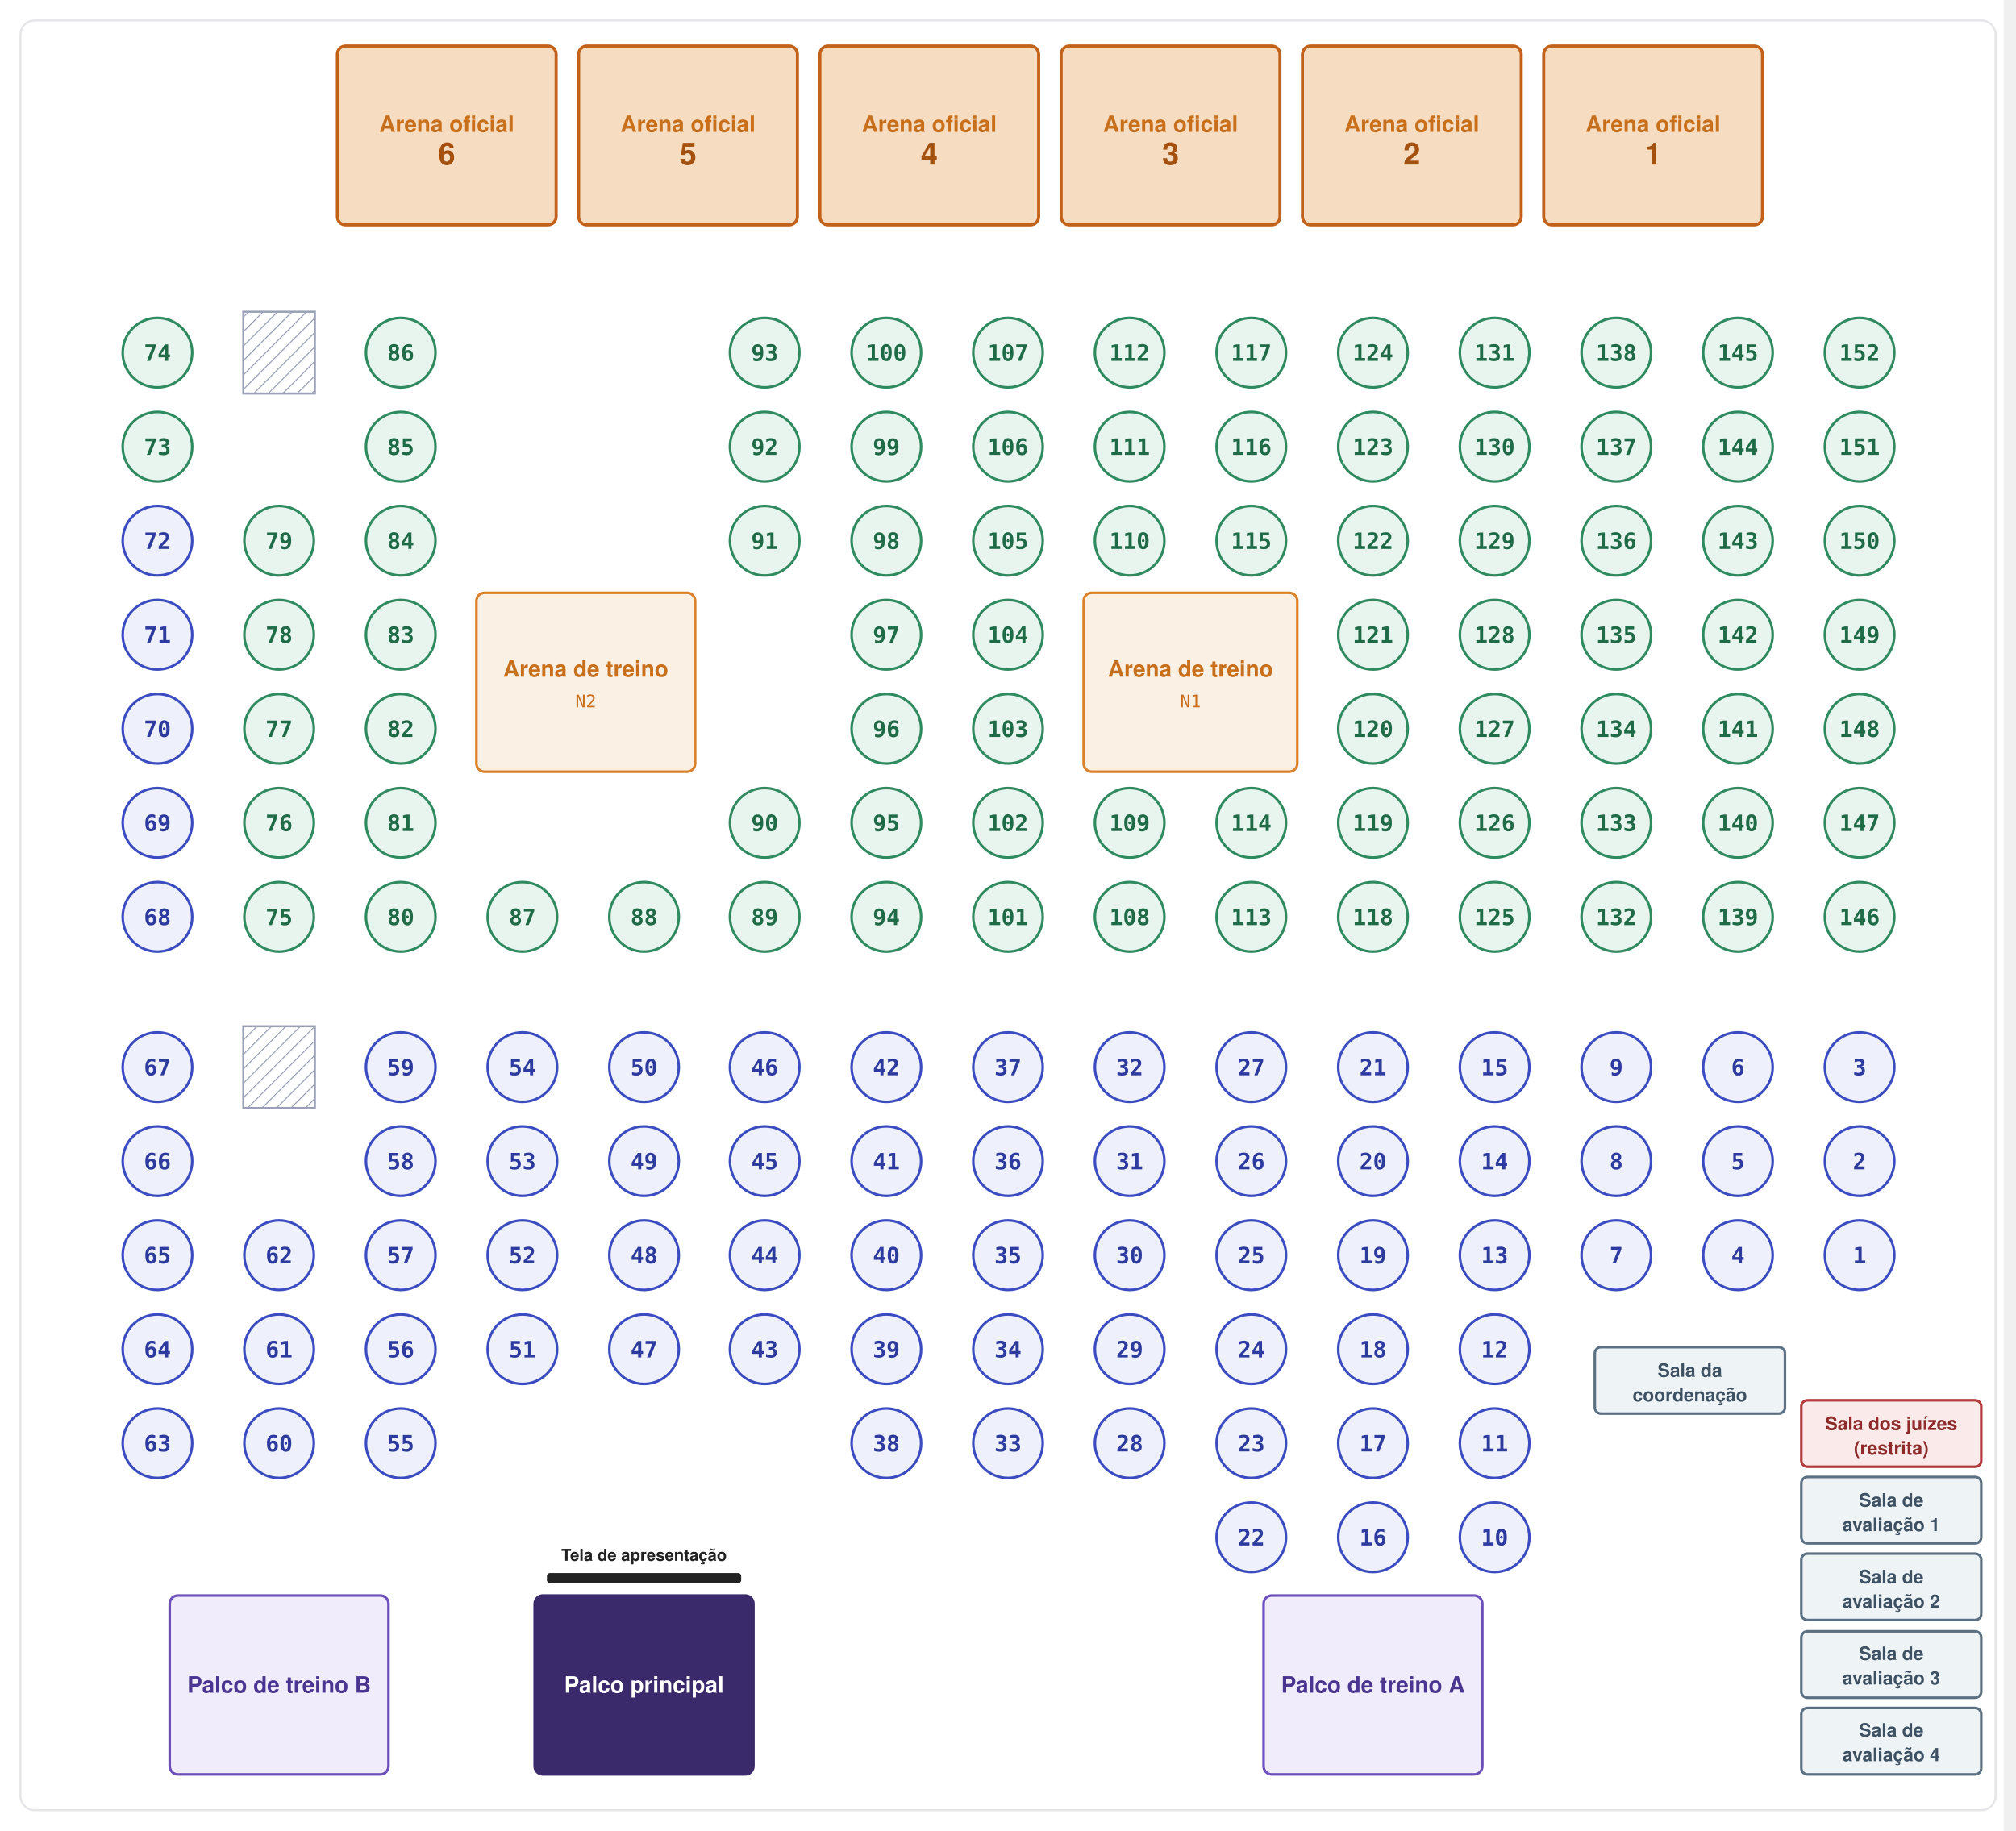
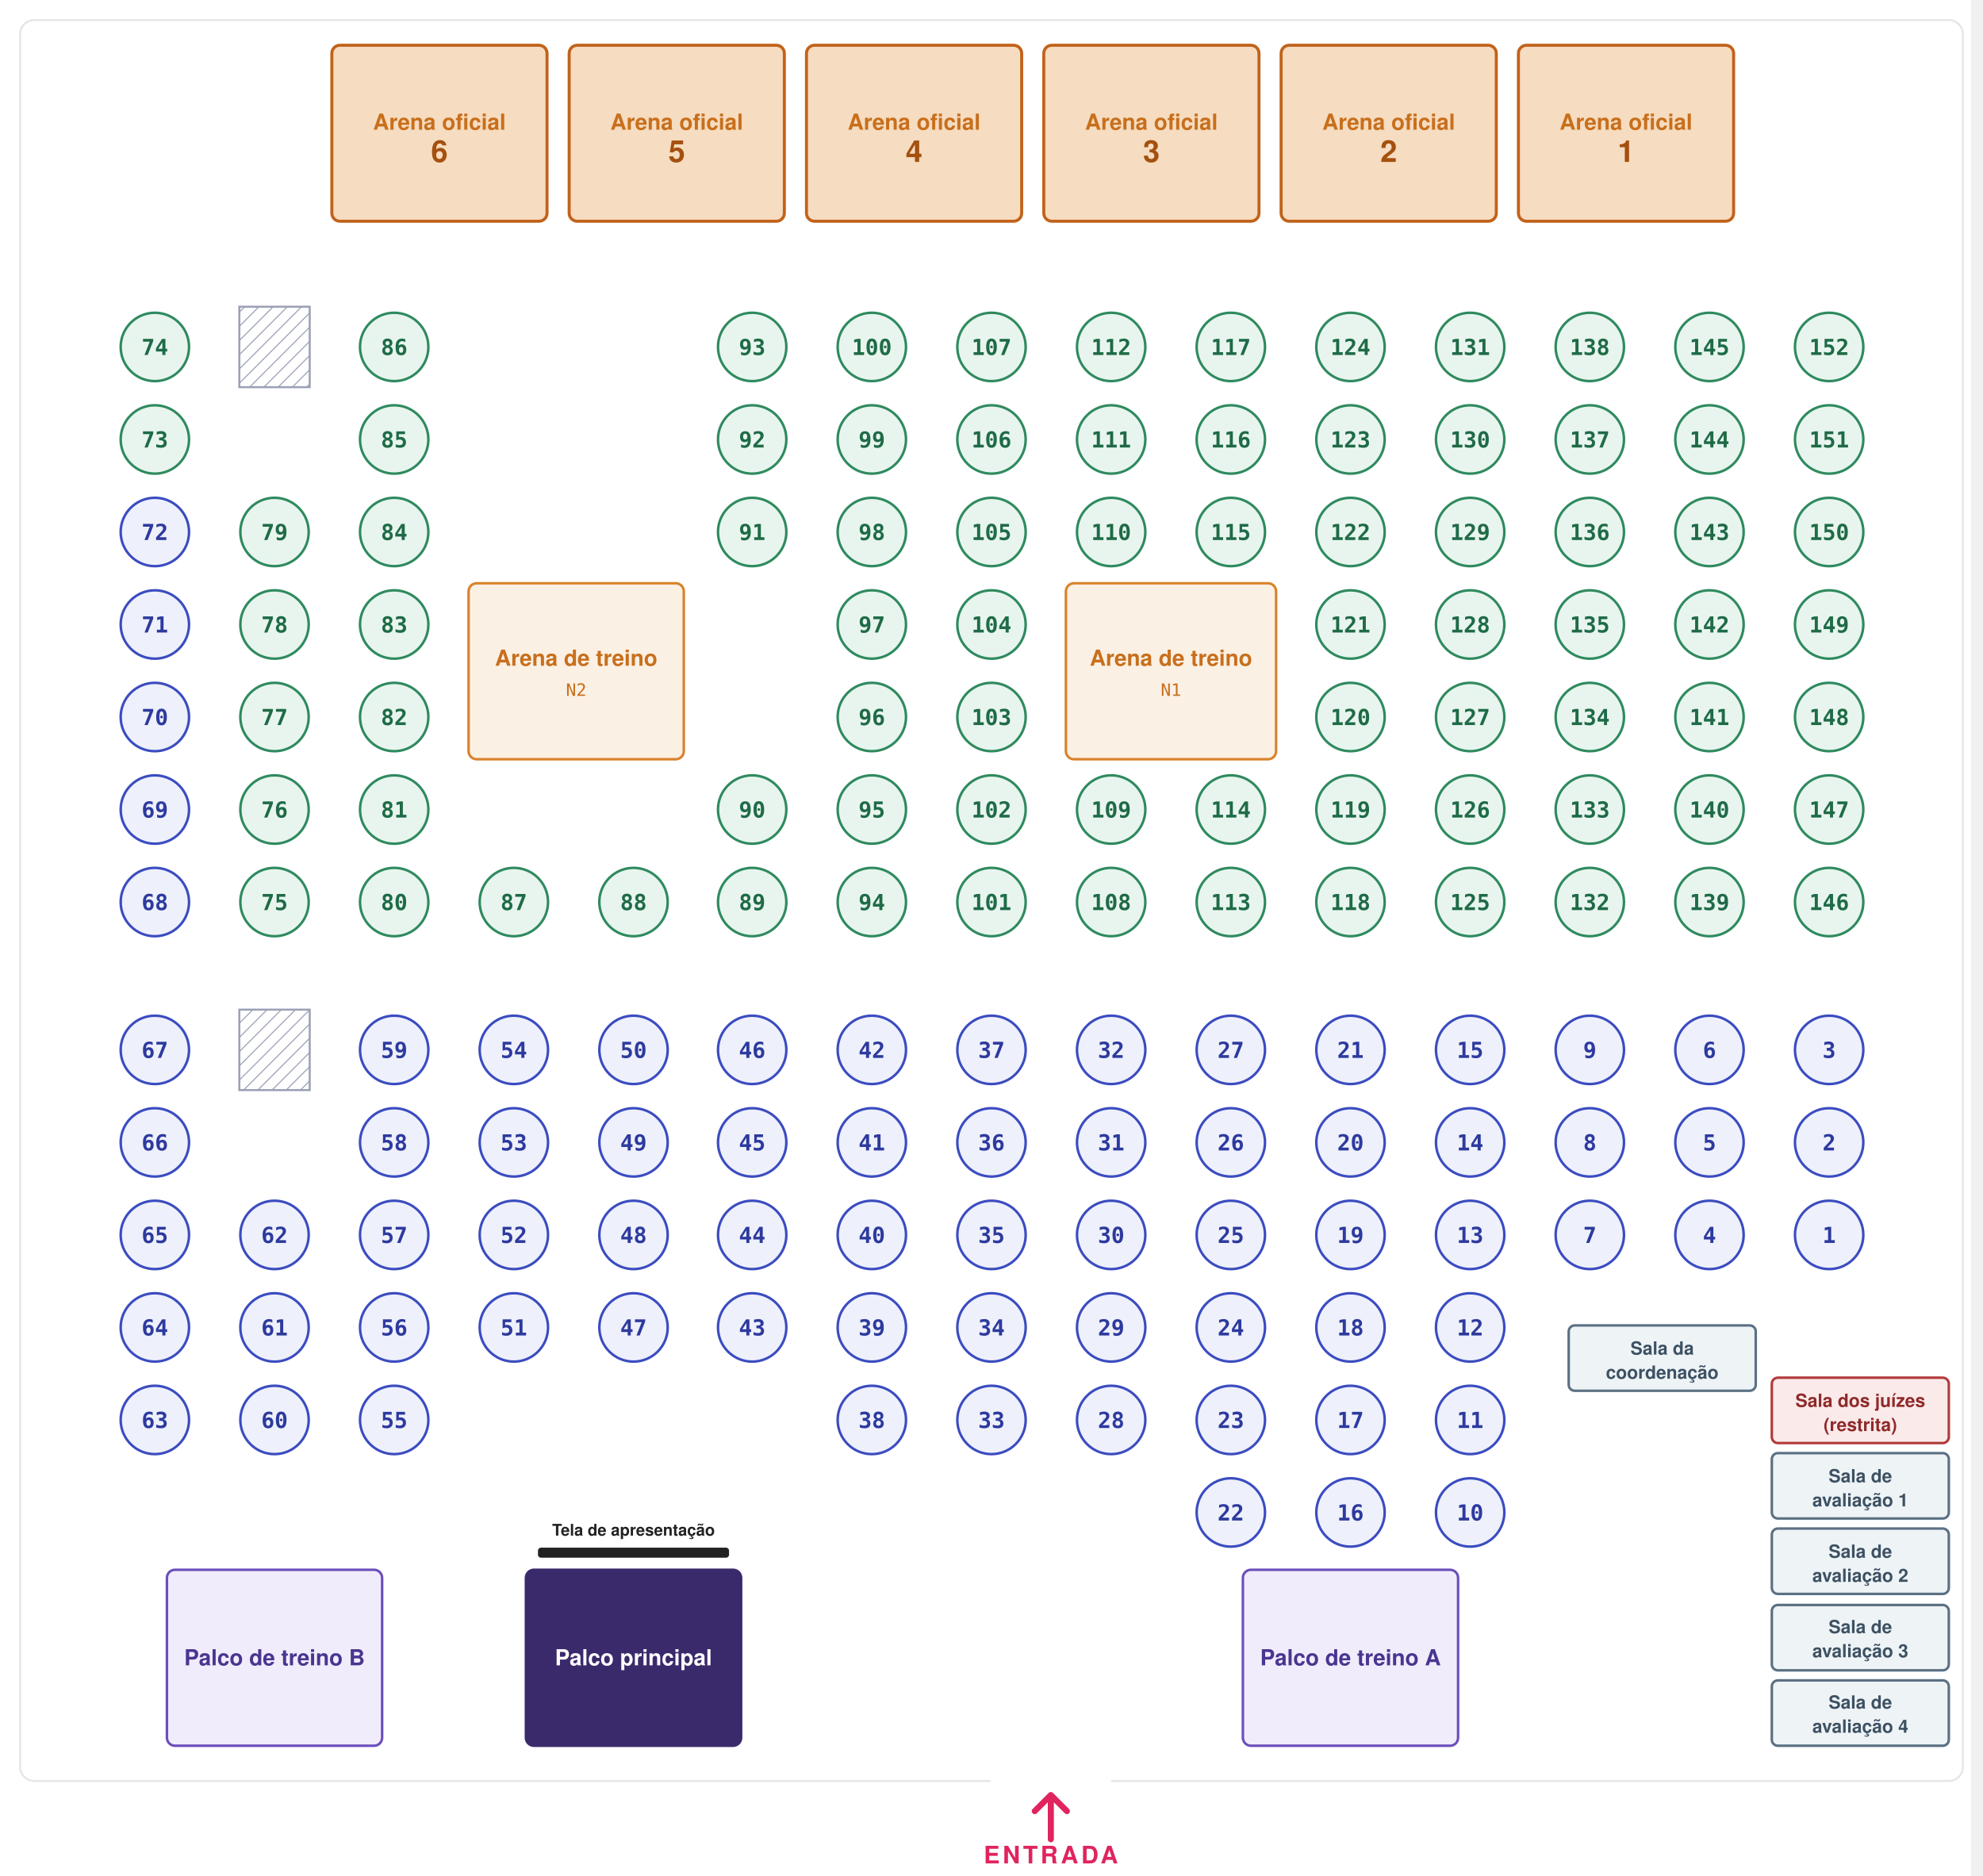
- <svg xmlns="http://www.w3.org/2000/svg" viewBox="40 15 1972 1791" preserveAspectRatio="xMidYMid meet" role="img" aria-label="Mapa das mesas da OBR 2026">
+ <svg xmlns="http://www.w3.org/2000/svg" viewBox="40 15 1972 1865" preserveAspectRatio="xMidYMid meet" role="img" aria-label="Mapa das mesas da OBR 2026">
  <defs>
    <pattern id="h" width="10" height="10" patternUnits="userSpaceOnUse" patternTransform="rotate(45)">
      <rect width="10" height="10" fill="#fff" />
      <line x1="0" y1="0" x2="0" y2="10" stroke="#9aa0b5" stroke-width="2" />
    </pattern>
    <style>text{font-family:Menlo,"SF Mono",monospace;font-size:22px;font-weight:700;text-anchor:middle} .a{font-family:-apple-system,Helvetica,Arial,sans-serif;font-size:22px;fill:#c86f1c} .n{font-size:17px;font-weight:400;fill:#c86f1c} .l{font-family:-apple-system,Helvetica,Arial,sans-serif;font-weight:400;font-size:22px;fill:#333;text-anchor:start} .p{font-family:-apple-system,Helvetica,Arial,sans-serif;font-size:22px;font-weight:700} .s{font-family:-apple-system,Helvetica,Arial,sans-serif;font-size:16px;font-weight:600;fill:#222} .r{font-family:-apple-system,Helvetica,Arial,sans-serif;font-size:18px;font-weight:600;} .o{font-family:-apple-system,Helvetica,Arial,sans-serif;font-size:30px;font-weight:700;fill:#a4500f} .t{font-family:-apple-system,Helvetica,Arial,sans-serif;font-size:24px;fill:#222;text-anchor:start}</style>
  </defs>
  <rect width="2000" height="2088" fill="#fff" />
  <rect x="60" y="35" width="1932" height="1751" rx="14" fill="#fff" stroke="#e6e6ea" stroke-width="2" />
  <rect x="370" y="60" width="214" height="175" rx="8" fill="#f6dcc0" stroke="#c2621a" stroke-width="3" />
  <text x="477" y="144" class="a" fill="#a4500f">Arena oficial</text>
  <text x="477" y="176" class="o">6</text>
  <rect x="606" y="60" width="214" height="175" rx="8" fill="#f6dcc0" stroke="#c2621a" stroke-width="3" />
  <text x="713" y="144" class="a" fill="#a4500f">Arena oficial</text>
  <text x="713" y="176" class="o">5</text>
  <rect x="842" y="60" width="214" height="175" rx="8" fill="#f6dcc0" stroke="#c2621a" stroke-width="3" />
  <text x="949" y="144" class="a" fill="#a4500f">Arena oficial</text>
  <text x="949" y="176" class="o">4</text>
  <rect x="1078" y="60" width="214" height="175" rx="8" fill="#f6dcc0" stroke="#c2621a" stroke-width="3" />
  <text x="1185" y="144" class="a" fill="#a4500f">Arena oficial</text>
  <text x="1185" y="176" class="o">3</text>
  <rect x="1314" y="60" width="214" height="175" rx="8" fill="#f6dcc0" stroke="#c2621a" stroke-width="3" />
  <text x="1421" y="144" class="a" fill="#a4500f">Arena oficial</text>
  <text x="1421" y="176" class="o">2</text>
  <rect x="1550" y="60" width="214" height="175" rx="8" fill="#f6dcc0" stroke="#c2621a" stroke-width="3" />
  <text x="1657" y="144" class="a" fill="#a4500f">Arena oficial</text>
  <text x="1657" y="176" class="o">1</text>
  <g transform="translate(0,235)">
    <g id="mesa-74" class="mesa" data-x="194" data-y="360">
      <circle cx="194" cy="125" r="34" fill="#e8f5ee" stroke="#2f8a5f" stroke-width="2.5" />
      <text x="194" y="133" fill="#1f6b47">74</text>
    </g>
    <g id="mesa-73" class="mesa" data-x="194" data-y="452">
      <circle cx="194" cy="217" r="34" fill="#e8f5ee" stroke="#2f8a5f" stroke-width="2.5" />
      <text x="194" y="225" fill="#1f6b47">73</text>
    </g>
    <g id="mesa-72" class="mesa" data-x="194" data-y="544">
      <circle cx="194" cy="309" r="34" fill="#eef0fb" stroke="#3b4cc0" stroke-width="2.5" />
      <text x="194" y="317" fill="#2d3a9e">72</text>
    </g>
    <g id="mesa-71" class="mesa" data-x="194" data-y="636">
      <circle cx="194" cy="401" r="34" fill="#eef0fb" stroke="#3b4cc0" stroke-width="2.5" />
      <text x="194" y="409" fill="#2d3a9e">71</text>
    </g>
    <g id="mesa-70" class="mesa" data-x="194" data-y="728">
      <circle cx="194" cy="493" r="34" fill="#eef0fb" stroke="#3b4cc0" stroke-width="2.5" />
      <text x="194" y="501" fill="#2d3a9e">70</text>
    </g>
    <g id="mesa-69" class="mesa" data-x="194" data-y="820">
      <circle cx="194" cy="585" r="34" fill="#eef0fb" stroke="#3b4cc0" stroke-width="2.5" />
      <text x="194" y="593" fill="#2d3a9e">69</text>
    </g>
    <g id="mesa-68" class="mesa" data-x="194" data-y="912">
      <circle cx="194" cy="677" r="34" fill="#eef0fb" stroke="#3b4cc0" stroke-width="2.5" />
      <text x="194" y="685" fill="#2d3a9e">68</text>
    </g>
    <rect x="278" y="85" width="70" height="80" fill="url(#h)" stroke="#9aa0b5" stroke-width="2" />
    <g id="mesa-79" class="mesa" data-x="313" data-y="544">
      <circle cx="313" cy="309" r="34" fill="#e8f5ee" stroke="#2f8a5f" stroke-width="2.5" />
      <text x="313" y="317" fill="#1f6b47">79</text>
    </g>
    <g id="mesa-78" class="mesa" data-x="313" data-y="636">
      <circle cx="313" cy="401" r="34" fill="#e8f5ee" stroke="#2f8a5f" stroke-width="2.5" />
      <text x="313" y="409" fill="#1f6b47">78</text>
    </g>
    <g id="mesa-77" class="mesa" data-x="313" data-y="728">
      <circle cx="313" cy="493" r="34" fill="#e8f5ee" stroke="#2f8a5f" stroke-width="2.5" />
      <text x="313" y="501" fill="#1f6b47">77</text>
    </g>
    <g id="mesa-76" class="mesa" data-x="313" data-y="820">
      <circle cx="313" cy="585" r="34" fill="#e8f5ee" stroke="#2f8a5f" stroke-width="2.5" />
      <text x="313" y="593" fill="#1f6b47">76</text>
    </g>
    <g id="mesa-75" class="mesa" data-x="313" data-y="912">
      <circle cx="313" cy="677" r="34" fill="#e8f5ee" stroke="#2f8a5f" stroke-width="2.5" />
      <text x="313" y="685" fill="#1f6b47">75</text>
    </g>
    <g id="mesa-86" class="mesa" data-x="432" data-y="360">
      <circle cx="432" cy="125" r="34" fill="#e8f5ee" stroke="#2f8a5f" stroke-width="2.5" />
      <text x="432" y="133" fill="#1f6b47">86</text>
    </g>
    <g id="mesa-85" class="mesa" data-x="432" data-y="452">
      <circle cx="432" cy="217" r="34" fill="#e8f5ee" stroke="#2f8a5f" stroke-width="2.5" />
      <text x="432" y="225" fill="#1f6b47">85</text>
    </g>
    <g id="mesa-84" class="mesa" data-x="432" data-y="544">
      <circle cx="432" cy="309" r="34" fill="#e8f5ee" stroke="#2f8a5f" stroke-width="2.5" />
      <text x="432" y="317" fill="#1f6b47">84</text>
    </g>
    <g id="mesa-83" class="mesa" data-x="432" data-y="636">
      <circle cx="432" cy="401" r="34" fill="#e8f5ee" stroke="#2f8a5f" stroke-width="2.5" />
      <text x="432" y="409" fill="#1f6b47">83</text>
    </g>
    <g id="mesa-82" class="mesa" data-x="432" data-y="728">
      <circle cx="432" cy="493" r="34" fill="#e8f5ee" stroke="#2f8a5f" stroke-width="2.5" />
      <text x="432" y="501" fill="#1f6b47">82</text>
    </g>
    <g id="mesa-81" class="mesa" data-x="432" data-y="820">
      <circle cx="432" cy="585" r="34" fill="#e8f5ee" stroke="#2f8a5f" stroke-width="2.5" />
      <text x="432" y="593" fill="#1f6b47">81</text>
    </g>
    <g id="mesa-80" class="mesa" data-x="432" data-y="912">
      <circle cx="432" cy="677" r="34" fill="#e8f5ee" stroke="#2f8a5f" stroke-width="2.5" />
      <text x="432" y="685" fill="#1f6b47">80</text>
    </g>
    <g id="mesa-87" class="mesa" data-x="551" data-y="912">
      <circle cx="551" cy="677" r="34" fill="#e8f5ee" stroke="#2f8a5f" stroke-width="2.5" />
      <text x="551" y="685" fill="#1f6b47">87</text>
    </g>
    <g id="mesa-88" class="mesa" data-x="670" data-y="912">
      <circle cx="670" cy="677" r="34" fill="#e8f5ee" stroke="#2f8a5f" stroke-width="2.5" />
      <text x="670" y="685" fill="#1f6b47">88</text>
    </g>
    <g id="mesa-93" class="mesa" data-x="788" data-y="360">
      <circle cx="788" cy="125" r="34" fill="#e8f5ee" stroke="#2f8a5f" stroke-width="2.5" />
      <text x="788" y="133" fill="#1f6b47">93</text>
    </g>
    <g id="mesa-92" class="mesa" data-x="788" data-y="452">
      <circle cx="788" cy="217" r="34" fill="#e8f5ee" stroke="#2f8a5f" stroke-width="2.5" />
      <text x="788" y="225" fill="#1f6b47">92</text>
    </g>
    <g id="mesa-91" class="mesa" data-x="788" data-y="544">
      <circle cx="788" cy="309" r="34" fill="#e8f5ee" stroke="#2f8a5f" stroke-width="2.5" />
      <text x="788" y="317" fill="#1f6b47">91</text>
    </g>
    <g id="mesa-90" class="mesa" data-x="788" data-y="820">
      <circle cx="788" cy="585" r="34" fill="#e8f5ee" stroke="#2f8a5f" stroke-width="2.5" />
      <text x="788" y="593" fill="#1f6b47">90</text>
    </g>
    <g id="mesa-89" class="mesa" data-x="788" data-y="912">
      <circle cx="788" cy="677" r="34" fill="#e8f5ee" stroke="#2f8a5f" stroke-width="2.5" />
      <text x="788" y="685" fill="#1f6b47">89</text>
    </g>
    <g id="mesa-100" class="mesa" data-x="907" data-y="360">
      <circle cx="907" cy="125" r="34" fill="#e8f5ee" stroke="#2f8a5f" stroke-width="2.5" />
      <text x="907" y="133" fill="#1f6b47">100</text>
    </g>
    <g id="mesa-99" class="mesa" data-x="907" data-y="452">
      <circle cx="907" cy="217" r="34" fill="#e8f5ee" stroke="#2f8a5f" stroke-width="2.5" />
      <text x="907" y="225" fill="#1f6b47">99</text>
    </g>
    <g id="mesa-98" class="mesa" data-x="907" data-y="544">
      <circle cx="907" cy="309" r="34" fill="#e8f5ee" stroke="#2f8a5f" stroke-width="2.5" />
      <text x="907" y="317" fill="#1f6b47">98</text>
    </g>
    <g id="mesa-97" class="mesa" data-x="907" data-y="636">
      <circle cx="907" cy="401" r="34" fill="#e8f5ee" stroke="#2f8a5f" stroke-width="2.5" />
      <text x="907" y="409" fill="#1f6b47">97</text>
    </g>
    <g id="mesa-96" class="mesa" data-x="907" data-y="728">
      <circle cx="907" cy="493" r="34" fill="#e8f5ee" stroke="#2f8a5f" stroke-width="2.5" />
      <text x="907" y="501" fill="#1f6b47">96</text>
    </g>
    <g id="mesa-95" class="mesa" data-x="907" data-y="820">
      <circle cx="907" cy="585" r="34" fill="#e8f5ee" stroke="#2f8a5f" stroke-width="2.5" />
      <text x="907" y="593" fill="#1f6b47">95</text>
    </g>
    <g id="mesa-94" class="mesa" data-x="907" data-y="912">
      <circle cx="907" cy="677" r="34" fill="#e8f5ee" stroke="#2f8a5f" stroke-width="2.5" />
      <text x="907" y="685" fill="#1f6b47">94</text>
    </g>
    <g id="mesa-107" class="mesa" data-x="1026" data-y="360">
      <circle cx="1026" cy="125" r="34" fill="#e8f5ee" stroke="#2f8a5f" stroke-width="2.5" />
      <text x="1026" y="133" fill="#1f6b47">107</text>
    </g>
    <g id="mesa-106" class="mesa" data-x="1026" data-y="452">
      <circle cx="1026" cy="217" r="34" fill="#e8f5ee" stroke="#2f8a5f" stroke-width="2.5" />
      <text x="1026" y="225" fill="#1f6b47">106</text>
    </g>
    <g id="mesa-105" class="mesa" data-x="1026" data-y="544">
      <circle cx="1026" cy="309" r="34" fill="#e8f5ee" stroke="#2f8a5f" stroke-width="2.5" />
      <text x="1026" y="317" fill="#1f6b47">105</text>
    </g>
    <g id="mesa-104" class="mesa" data-x="1026" data-y="636">
      <circle cx="1026" cy="401" r="34" fill="#e8f5ee" stroke="#2f8a5f" stroke-width="2.5" />
      <text x="1026" y="409" fill="#1f6b47">104</text>
    </g>
    <g id="mesa-103" class="mesa" data-x="1026" data-y="728">
      <circle cx="1026" cy="493" r="34" fill="#e8f5ee" stroke="#2f8a5f" stroke-width="2.5" />
      <text x="1026" y="501" fill="#1f6b47">103</text>
    </g>
    <g id="mesa-102" class="mesa" data-x="1026" data-y="820">
      <circle cx="1026" cy="585" r="34" fill="#e8f5ee" stroke="#2f8a5f" stroke-width="2.5" />
      <text x="1026" y="593" fill="#1f6b47">102</text>
    </g>
    <g id="mesa-101" class="mesa" data-x="1026" data-y="912">
      <circle cx="1026" cy="677" r="34" fill="#e8f5ee" stroke="#2f8a5f" stroke-width="2.5" />
      <text x="1026" y="685" fill="#1f6b47">101</text>
    </g>
    <g id="mesa-112" class="mesa" data-x="1145" data-y="360">
      <circle cx="1145" cy="125" r="34" fill="#e8f5ee" stroke="#2f8a5f" stroke-width="2.5" />
      <text x="1145" y="133" fill="#1f6b47">112</text>
    </g>
    <g id="mesa-111" class="mesa" data-x="1145" data-y="452">
      <circle cx="1145" cy="217" r="34" fill="#e8f5ee" stroke="#2f8a5f" stroke-width="2.5" />
      <text x="1145" y="225" fill="#1f6b47">111</text>
    </g>
    <g id="mesa-110" class="mesa" data-x="1145" data-y="544">
      <circle cx="1145" cy="309" r="34" fill="#e8f5ee" stroke="#2f8a5f" stroke-width="2.5" />
      <text x="1145" y="317" fill="#1f6b47">110</text>
    </g>
    <g id="mesa-109" class="mesa" data-x="1145" data-y="820">
      <circle cx="1145" cy="585" r="34" fill="#e8f5ee" stroke="#2f8a5f" stroke-width="2.5" />
      <text x="1145" y="593" fill="#1f6b47">109</text>
    </g>
    <g id="mesa-108" class="mesa" data-x="1145" data-y="912">
      <circle cx="1145" cy="677" r="34" fill="#e8f5ee" stroke="#2f8a5f" stroke-width="2.5" />
      <text x="1145" y="685" fill="#1f6b47">108</text>
    </g>
    <g id="mesa-117" class="mesa" data-x="1264" data-y="360">
      <circle cx="1264" cy="125" r="34" fill="#e8f5ee" stroke="#2f8a5f" stroke-width="2.5" />
      <text x="1264" y="133" fill="#1f6b47">117</text>
    </g>
    <g id="mesa-116" class="mesa" data-x="1264" data-y="452">
      <circle cx="1264" cy="217" r="34" fill="#e8f5ee" stroke="#2f8a5f" stroke-width="2.5" />
      <text x="1264" y="225" fill="#1f6b47">116</text>
    </g>
    <g id="mesa-115" class="mesa" data-x="1264" data-y="544">
      <circle cx="1264" cy="309" r="34" fill="#e8f5ee" stroke="#2f8a5f" stroke-width="2.5" />
      <text x="1264" y="317" fill="#1f6b47">115</text>
    </g>
    <g id="mesa-114" class="mesa" data-x="1264" data-y="820">
      <circle cx="1264" cy="585" r="34" fill="#e8f5ee" stroke="#2f8a5f" stroke-width="2.5" />
      <text x="1264" y="593" fill="#1f6b47">114</text>
    </g>
    <g id="mesa-113" class="mesa" data-x="1264" data-y="912">
      <circle cx="1264" cy="677" r="34" fill="#e8f5ee" stroke="#2f8a5f" stroke-width="2.5" />
      <text x="1264" y="685" fill="#1f6b47">113</text>
    </g>
    <g id="mesa-124" class="mesa" data-x="1383" data-y="360">
      <circle cx="1383" cy="125" r="34" fill="#e8f5ee" stroke="#2f8a5f" stroke-width="2.5" />
      <text x="1383" y="133" fill="#1f6b47">124</text>
    </g>
    <g id="mesa-123" class="mesa" data-x="1383" data-y="452">
      <circle cx="1383" cy="217" r="34" fill="#e8f5ee" stroke="#2f8a5f" stroke-width="2.5" />
      <text x="1383" y="225" fill="#1f6b47">123</text>
    </g>
    <g id="mesa-122" class="mesa" data-x="1383" data-y="544">
      <circle cx="1383" cy="309" r="34" fill="#e8f5ee" stroke="#2f8a5f" stroke-width="2.5" />
      <text x="1383" y="317" fill="#1f6b47">122</text>
    </g>
    <g id="mesa-121" class="mesa" data-x="1383" data-y="636">
      <circle cx="1383" cy="401" r="34" fill="#e8f5ee" stroke="#2f8a5f" stroke-width="2.5" />
      <text x="1383" y="409" fill="#1f6b47">121</text>
    </g>
    <g id="mesa-120" class="mesa" data-x="1383" data-y="728">
      <circle cx="1383" cy="493" r="34" fill="#e8f5ee" stroke="#2f8a5f" stroke-width="2.5" />
      <text x="1383" y="501" fill="#1f6b47">120</text>
    </g>
    <g id="mesa-119" class="mesa" data-x="1383" data-y="820">
      <circle cx="1383" cy="585" r="34" fill="#e8f5ee" stroke="#2f8a5f" stroke-width="2.5" />
      <text x="1383" y="593" fill="#1f6b47">119</text>
    </g>
    <g id="mesa-118" class="mesa" data-x="1383" data-y="912">
      <circle cx="1383" cy="677" r="34" fill="#e8f5ee" stroke="#2f8a5f" stroke-width="2.5" />
      <text x="1383" y="685" fill="#1f6b47">118</text>
    </g>
    <g id="mesa-131" class="mesa" data-x="1502" data-y="360">
      <circle cx="1502" cy="125" r="34" fill="#e8f5ee" stroke="#2f8a5f" stroke-width="2.5" />
      <text x="1502" y="133" fill="#1f6b47">131</text>
    </g>
    <g id="mesa-130" class="mesa" data-x="1502" data-y="452">
      <circle cx="1502" cy="217" r="34" fill="#e8f5ee" stroke="#2f8a5f" stroke-width="2.5" />
      <text x="1502" y="225" fill="#1f6b47">130</text>
    </g>
    <g id="mesa-129" class="mesa" data-x="1502" data-y="544">
      <circle cx="1502" cy="309" r="34" fill="#e8f5ee" stroke="#2f8a5f" stroke-width="2.5" />
      <text x="1502" y="317" fill="#1f6b47">129</text>
    </g>
    <g id="mesa-128" class="mesa" data-x="1502" data-y="636">
      <circle cx="1502" cy="401" r="34" fill="#e8f5ee" stroke="#2f8a5f" stroke-width="2.5" />
      <text x="1502" y="409" fill="#1f6b47">128</text>
    </g>
    <g id="mesa-127" class="mesa" data-x="1502" data-y="728">
      <circle cx="1502" cy="493" r="34" fill="#e8f5ee" stroke="#2f8a5f" stroke-width="2.5" />
      <text x="1502" y="501" fill="#1f6b47">127</text>
    </g>
    <g id="mesa-126" class="mesa" data-x="1502" data-y="820">
      <circle cx="1502" cy="585" r="34" fill="#e8f5ee" stroke="#2f8a5f" stroke-width="2.5" />
      <text x="1502" y="593" fill="#1f6b47">126</text>
    </g>
    <g id="mesa-125" class="mesa" data-x="1502" data-y="912">
      <circle cx="1502" cy="677" r="34" fill="#e8f5ee" stroke="#2f8a5f" stroke-width="2.5" />
      <text x="1502" y="685" fill="#1f6b47">125</text>
    </g>
    <g id="mesa-138" class="mesa" data-x="1621" data-y="360">
      <circle cx="1621" cy="125" r="34" fill="#e8f5ee" stroke="#2f8a5f" stroke-width="2.5" />
      <text x="1621" y="133" fill="#1f6b47">138</text>
    </g>
    <g id="mesa-137" class="mesa" data-x="1621" data-y="452">
      <circle cx="1621" cy="217" r="34" fill="#e8f5ee" stroke="#2f8a5f" stroke-width="2.5" />
      <text x="1621" y="225" fill="#1f6b47">137</text>
    </g>
    <g id="mesa-136" class="mesa" data-x="1621" data-y="544">
      <circle cx="1621" cy="309" r="34" fill="#e8f5ee" stroke="#2f8a5f" stroke-width="2.5" />
      <text x="1621" y="317" fill="#1f6b47">136</text>
    </g>
    <g id="mesa-135" class="mesa" data-x="1621" data-y="636">
      <circle cx="1621" cy="401" r="34" fill="#e8f5ee" stroke="#2f8a5f" stroke-width="2.5" />
      <text x="1621" y="409" fill="#1f6b47">135</text>
    </g>
    <g id="mesa-134" class="mesa" data-x="1621" data-y="728">
      <circle cx="1621" cy="493" r="34" fill="#e8f5ee" stroke="#2f8a5f" stroke-width="2.5" />
      <text x="1621" y="501" fill="#1f6b47">134</text>
    </g>
    <g id="mesa-133" class="mesa" data-x="1621" data-y="820">
      <circle cx="1621" cy="585" r="34" fill="#e8f5ee" stroke="#2f8a5f" stroke-width="2.5" />
      <text x="1621" y="593" fill="#1f6b47">133</text>
    </g>
    <g id="mesa-132" class="mesa" data-x="1621" data-y="912">
      <circle cx="1621" cy="677" r="34" fill="#e8f5ee" stroke="#2f8a5f" stroke-width="2.5" />
      <text x="1621" y="685" fill="#1f6b47">132</text>
    </g>
    <g id="mesa-145" class="mesa" data-x="1740" data-y="360">
      <circle cx="1740" cy="125" r="34" fill="#e8f5ee" stroke="#2f8a5f" stroke-width="2.5" />
      <text x="1740" y="133" fill="#1f6b47">145</text>
    </g>
    <g id="mesa-144" class="mesa" data-x="1740" data-y="452">
      <circle cx="1740" cy="217" r="34" fill="#e8f5ee" stroke="#2f8a5f" stroke-width="2.5" />
      <text x="1740" y="225" fill="#1f6b47">144</text>
    </g>
    <g id="mesa-143" class="mesa" data-x="1740" data-y="544">
      <circle cx="1740" cy="309" r="34" fill="#e8f5ee" stroke="#2f8a5f" stroke-width="2.5" />
      <text x="1740" y="317" fill="#1f6b47">143</text>
    </g>
    <g id="mesa-142" class="mesa" data-x="1740" data-y="636">
      <circle cx="1740" cy="401" r="34" fill="#e8f5ee" stroke="#2f8a5f" stroke-width="2.5" />
      <text x="1740" y="409" fill="#1f6b47">142</text>
    </g>
    <g id="mesa-141" class="mesa" data-x="1740" data-y="728">
      <circle cx="1740" cy="493" r="34" fill="#e8f5ee" stroke="#2f8a5f" stroke-width="2.5" />
      <text x="1740" y="501" fill="#1f6b47">141</text>
    </g>
    <g id="mesa-140" class="mesa" data-x="1740" data-y="820">
      <circle cx="1740" cy="585" r="34" fill="#e8f5ee" stroke="#2f8a5f" stroke-width="2.5" />
      <text x="1740" y="593" fill="#1f6b47">140</text>
    </g>
    <g id="mesa-139" class="mesa" data-x="1740" data-y="912">
      <circle cx="1740" cy="677" r="34" fill="#e8f5ee" stroke="#2f8a5f" stroke-width="2.5" />
      <text x="1740" y="685" fill="#1f6b47">139</text>
    </g>
    <g id="mesa-152" class="mesa" data-x="1859" data-y="360">
      <circle cx="1859" cy="125" r="34" fill="#e8f5ee" stroke="#2f8a5f" stroke-width="2.5" />
      <text x="1859" y="133" fill="#1f6b47">152</text>
    </g>
    <g id="mesa-151" class="mesa" data-x="1859" data-y="452">
      <circle cx="1859" cy="217" r="34" fill="#e8f5ee" stroke="#2f8a5f" stroke-width="2.5" />
      <text x="1859" y="225" fill="#1f6b47">151</text>
    </g>
    <g id="mesa-150" class="mesa" data-x="1859" data-y="544">
      <circle cx="1859" cy="309" r="34" fill="#e8f5ee" stroke="#2f8a5f" stroke-width="2.5" />
      <text x="1859" y="317" fill="#1f6b47">150</text>
    </g>
    <g id="mesa-149" class="mesa" data-x="1859" data-y="636">
      <circle cx="1859" cy="401" r="34" fill="#e8f5ee" stroke="#2f8a5f" stroke-width="2.5" />
      <text x="1859" y="409" fill="#1f6b47">149</text>
    </g>
    <g id="mesa-148" class="mesa" data-x="1859" data-y="728">
      <circle cx="1859" cy="493" r="34" fill="#e8f5ee" stroke="#2f8a5f" stroke-width="2.5" />
      <text x="1859" y="501" fill="#1f6b47">148</text>
    </g>
    <g id="mesa-147" class="mesa" data-x="1859" data-y="820">
      <circle cx="1859" cy="585" r="34" fill="#e8f5ee" stroke="#2f8a5f" stroke-width="2.5" />
      <text x="1859" y="593" fill="#1f6b47">147</text>
    </g>
    <g id="mesa-146" class="mesa" data-x="1859" data-y="912">
      <circle cx="1859" cy="677" r="34" fill="#e8f5ee" stroke="#2f8a5f" stroke-width="2.5" />
      <text x="1859" y="685" fill="#1f6b47">146</text>
    </g>
    <g id="arena-treino-n2" class="local" data-x="613" data-y="682.5" data-w="214" data-h="175">
      <rect x="506" y="360" width="214" height="175" rx="8" fill="#fbf0e4" stroke="#d9822b" stroke-width="2.5" />
      <text x="613.0" y="442" class="a">Arena de treino</text>
      <text x="613.0" y="472" class="n">N2</text>
    </g>
    <g id="arena-treino-n1" class="local" data-x="1204.5" data-y="682.5" data-w="209" data-h="175">
      <rect x="1100" y="360" width="209" height="175" rx="8" fill="#fbf0e4" stroke="#d9822b" stroke-width="2.5" />
      <text x="1204.5" y="442" class="a">Arena de treino</text>
      <text x="1204.5" y="472" class="n">N1</text>
    </g>
    <g id="mesa-67" class="mesa" data-x="194" data-y="1059">
      <circle cx="194" cy="824" r="34" fill="#eef0fb" stroke="#3b4cc0" stroke-width="2.5" />
      <text x="194" y="832" fill="#2d3a9e">67</text>
    </g>
    <g id="mesa-66" class="mesa" data-x="194" data-y="1151">
      <circle cx="194" cy="916" r="34" fill="#eef0fb" stroke="#3b4cc0" stroke-width="2.5" />
      <text x="194" y="924" fill="#2d3a9e">66</text>
    </g>
    <g id="mesa-65" class="mesa" data-x="194" data-y="1243">
      <circle cx="194" cy="1008" r="34" fill="#eef0fb" stroke="#3b4cc0" stroke-width="2.5" />
      <text x="194" y="1016" fill="#2d3a9e">65</text>
    </g>
    <g id="mesa-64" class="mesa" data-x="194" data-y="1335">
      <circle cx="194" cy="1100" r="34" fill="#eef0fb" stroke="#3b4cc0" stroke-width="2.5" />
      <text x="194" y="1108" fill="#2d3a9e">64</text>
    </g>
    <g id="mesa-63" class="mesa" data-x="194" data-y="1427">
      <circle cx="194" cy="1192" r="34" fill="#eef0fb" stroke="#3b4cc0" stroke-width="2.5" />
      <text x="194" y="1200" fill="#2d3a9e">63</text>
    </g>
    <g id="mesa-59" class="mesa" data-x="432" data-y="1059">
      <circle cx="432" cy="824" r="34" fill="#eef0fb" stroke="#3b4cc0" stroke-width="2.5" />
      <text x="432" y="832" fill="#2d3a9e">59</text>
    </g>
    <g id="mesa-58" class="mesa" data-x="432" data-y="1151">
      <circle cx="432" cy="916" r="34" fill="#eef0fb" stroke="#3b4cc0" stroke-width="2.5" />
      <text x="432" y="924" fill="#2d3a9e">58</text>
    </g>
    <g id="mesa-57" class="mesa" data-x="432" data-y="1243">
      <circle cx="432" cy="1008" r="34" fill="#eef0fb" stroke="#3b4cc0" stroke-width="2.5" />
      <text x="432" y="1016" fill="#2d3a9e">57</text>
    </g>
    <g id="mesa-56" class="mesa" data-x="432" data-y="1335">
      <circle cx="432" cy="1100" r="34" fill="#eef0fb" stroke="#3b4cc0" stroke-width="2.5" />
      <text x="432" y="1108" fill="#2d3a9e">56</text>
    </g>
    <g id="mesa-55" class="mesa" data-x="432" data-y="1427">
      <circle cx="432" cy="1192" r="34" fill="#eef0fb" stroke="#3b4cc0" stroke-width="2.5" />
      <text x="432" y="1200" fill="#2d3a9e">55</text>
    </g>
    <g id="mesa-54" class="mesa" data-x="551" data-y="1059">
      <circle cx="551" cy="824" r="34" fill="#eef0fb" stroke="#3b4cc0" stroke-width="2.5" />
      <text x="551" y="832" fill="#2d3a9e">54</text>
    </g>
    <g id="mesa-53" class="mesa" data-x="551" data-y="1151">
      <circle cx="551" cy="916" r="34" fill="#eef0fb" stroke="#3b4cc0" stroke-width="2.5" />
      <text x="551" y="924" fill="#2d3a9e">53</text>
    </g>
    <g id="mesa-52" class="mesa" data-x="551" data-y="1243">
      <circle cx="551" cy="1008" r="34" fill="#eef0fb" stroke="#3b4cc0" stroke-width="2.5" />
      <text x="551" y="1016" fill="#2d3a9e">52</text>
    </g>
    <g id="mesa-51" class="mesa" data-x="551" data-y="1335">
      <circle cx="551" cy="1100" r="34" fill="#eef0fb" stroke="#3b4cc0" stroke-width="2.5" />
      <text x="551" y="1108" fill="#2d3a9e">51</text>
    </g>
    <g id="mesa-50" class="mesa" data-x="670" data-y="1059">
      <circle cx="670" cy="824" r="34" fill="#eef0fb" stroke="#3b4cc0" stroke-width="2.5" />
      <text x="670" y="832" fill="#2d3a9e">50</text>
    </g>
    <g id="mesa-49" class="mesa" data-x="670" data-y="1151">
      <circle cx="670" cy="916" r="34" fill="#eef0fb" stroke="#3b4cc0" stroke-width="2.5" />
      <text x="670" y="924" fill="#2d3a9e">49</text>
    </g>
    <g id="mesa-48" class="mesa" data-x="670" data-y="1243">
      <circle cx="670" cy="1008" r="34" fill="#eef0fb" stroke="#3b4cc0" stroke-width="2.5" />
      <text x="670" y="1016" fill="#2d3a9e">48</text>
    </g>
    <g id="mesa-47" class="mesa" data-x="670" data-y="1335">
      <circle cx="670" cy="1100" r="34" fill="#eef0fb" stroke="#3b4cc0" stroke-width="2.5" />
      <text x="670" y="1108" fill="#2d3a9e">47</text>
    </g>
    <g id="mesa-46" class="mesa" data-x="788" data-y="1059">
      <circle cx="788" cy="824" r="34" fill="#eef0fb" stroke="#3b4cc0" stroke-width="2.5" />
      <text x="788" y="832" fill="#2d3a9e">46</text>
    </g>
    <g id="mesa-45" class="mesa" data-x="788" data-y="1151">
      <circle cx="788" cy="916" r="34" fill="#eef0fb" stroke="#3b4cc0" stroke-width="2.5" />
      <text x="788" y="924" fill="#2d3a9e">45</text>
    </g>
    <g id="mesa-44" class="mesa" data-x="788" data-y="1243">
      <circle cx="788" cy="1008" r="34" fill="#eef0fb" stroke="#3b4cc0" stroke-width="2.5" />
      <text x="788" y="1016" fill="#2d3a9e">44</text>
    </g>
    <g id="mesa-43" class="mesa" data-x="788" data-y="1335">
      <circle cx="788" cy="1100" r="34" fill="#eef0fb" stroke="#3b4cc0" stroke-width="2.5" />
      <text x="788" y="1108" fill="#2d3a9e">43</text>
    </g>
    <g id="mesa-42" class="mesa" data-x="907" data-y="1059">
      <circle cx="907" cy="824" r="34" fill="#eef0fb" stroke="#3b4cc0" stroke-width="2.5" />
      <text x="907" y="832" fill="#2d3a9e">42</text>
    </g>
    <g id="mesa-41" class="mesa" data-x="907" data-y="1151">
      <circle cx="907" cy="916" r="34" fill="#eef0fb" stroke="#3b4cc0" stroke-width="2.5" />
      <text x="907" y="924" fill="#2d3a9e">41</text>
    </g>
    <g id="mesa-40" class="mesa" data-x="907" data-y="1243">
      <circle cx="907" cy="1008" r="34" fill="#eef0fb" stroke="#3b4cc0" stroke-width="2.5" />
      <text x="907" y="1016" fill="#2d3a9e">40</text>
    </g>
    <g id="mesa-39" class="mesa" data-x="907" data-y="1335">
      <circle cx="907" cy="1100" r="34" fill="#eef0fb" stroke="#3b4cc0" stroke-width="2.5" />
      <text x="907" y="1108" fill="#2d3a9e">39</text>
    </g>
    <g id="mesa-38" class="mesa" data-x="907" data-y="1427">
      <circle cx="907" cy="1192" r="34" fill="#eef0fb" stroke="#3b4cc0" stroke-width="2.5" />
      <text x="907" y="1200" fill="#2d3a9e">38</text>
    </g>
    <g id="mesa-37" class="mesa" data-x="1026" data-y="1059">
      <circle cx="1026" cy="824" r="34" fill="#eef0fb" stroke="#3b4cc0" stroke-width="2.5" />
      <text x="1026" y="832" fill="#2d3a9e">37</text>
    </g>
    <g id="mesa-36" class="mesa" data-x="1026" data-y="1151">
      <circle cx="1026" cy="916" r="34" fill="#eef0fb" stroke="#3b4cc0" stroke-width="2.5" />
      <text x="1026" y="924" fill="#2d3a9e">36</text>
    </g>
    <g id="mesa-35" class="mesa" data-x="1026" data-y="1243">
      <circle cx="1026" cy="1008" r="34" fill="#eef0fb" stroke="#3b4cc0" stroke-width="2.5" />
      <text x="1026" y="1016" fill="#2d3a9e">35</text>
    </g>
    <g id="mesa-34" class="mesa" data-x="1026" data-y="1335">
      <circle cx="1026" cy="1100" r="34" fill="#eef0fb" stroke="#3b4cc0" stroke-width="2.5" />
      <text x="1026" y="1108" fill="#2d3a9e">34</text>
    </g>
    <g id="mesa-33" class="mesa" data-x="1026" data-y="1427">
      <circle cx="1026" cy="1192" r="34" fill="#eef0fb" stroke="#3b4cc0" stroke-width="2.5" />
      <text x="1026" y="1200" fill="#2d3a9e">33</text>
    </g>
    <g id="mesa-32" class="mesa" data-x="1145" data-y="1059">
      <circle cx="1145" cy="824" r="34" fill="#eef0fb" stroke="#3b4cc0" stroke-width="2.5" />
      <text x="1145" y="832" fill="#2d3a9e">32</text>
    </g>
    <g id="mesa-31" class="mesa" data-x="1145" data-y="1151">
      <circle cx="1145" cy="916" r="34" fill="#eef0fb" stroke="#3b4cc0" stroke-width="2.5" />
      <text x="1145" y="924" fill="#2d3a9e">31</text>
    </g>
    <g id="mesa-30" class="mesa" data-x="1145" data-y="1243">
      <circle cx="1145" cy="1008" r="34" fill="#eef0fb" stroke="#3b4cc0" stroke-width="2.5" />
      <text x="1145" y="1016" fill="#2d3a9e">30</text>
    </g>
    <g id="mesa-29" class="mesa" data-x="1145" data-y="1335">
      <circle cx="1145" cy="1100" r="34" fill="#eef0fb" stroke="#3b4cc0" stroke-width="2.5" />
      <text x="1145" y="1108" fill="#2d3a9e">29</text>
    </g>
    <g id="mesa-28" class="mesa" data-x="1145" data-y="1427">
      <circle cx="1145" cy="1192" r="34" fill="#eef0fb" stroke="#3b4cc0" stroke-width="2.5" />
      <text x="1145" y="1200" fill="#2d3a9e">28</text>
    </g>
    <g id="mesa-27" class="mesa" data-x="1264" data-y="1059">
      <circle cx="1264" cy="824" r="34" fill="#eef0fb" stroke="#3b4cc0" stroke-width="2.5" />
      <text x="1264" y="832" fill="#2d3a9e">27</text>
    </g>
    <g id="mesa-26" class="mesa" data-x="1264" data-y="1151">
      <circle cx="1264" cy="916" r="34" fill="#eef0fb" stroke="#3b4cc0" stroke-width="2.5" />
      <text x="1264" y="924" fill="#2d3a9e">26</text>
    </g>
    <g id="mesa-25" class="mesa" data-x="1264" data-y="1243">
      <circle cx="1264" cy="1008" r="34" fill="#eef0fb" stroke="#3b4cc0" stroke-width="2.5" />
      <text x="1264" y="1016" fill="#2d3a9e">25</text>
    </g>
    <g id="mesa-24" class="mesa" data-x="1264" data-y="1335">
      <circle cx="1264" cy="1100" r="34" fill="#eef0fb" stroke="#3b4cc0" stroke-width="2.5" />
      <text x="1264" y="1108" fill="#2d3a9e">24</text>
    </g>
    <g id="mesa-23" class="mesa" data-x="1264" data-y="1427">
      <circle cx="1264" cy="1192" r="34" fill="#eef0fb" stroke="#3b4cc0" stroke-width="2.5" />
      <text x="1264" y="1200" fill="#2d3a9e">23</text>
    </g>
    <g id="mesa-21" class="mesa" data-x="1383" data-y="1059">
      <circle cx="1383" cy="824" r="34" fill="#eef0fb" stroke="#3b4cc0" stroke-width="2.5" />
      <text x="1383" y="832" fill="#2d3a9e">21</text>
    </g>
    <g id="mesa-20" class="mesa" data-x="1383" data-y="1151">
      <circle cx="1383" cy="916" r="34" fill="#eef0fb" stroke="#3b4cc0" stroke-width="2.5" />
      <text x="1383" y="924" fill="#2d3a9e">20</text>
    </g>
    <g id="mesa-19" class="mesa" data-x="1383" data-y="1243">
      <circle cx="1383" cy="1008" r="34" fill="#eef0fb" stroke="#3b4cc0" stroke-width="2.5" />
      <text x="1383" y="1016" fill="#2d3a9e">19</text>
    </g>
    <g id="mesa-18" class="mesa" data-x="1383" data-y="1335">
      <circle cx="1383" cy="1100" r="34" fill="#eef0fb" stroke="#3b4cc0" stroke-width="2.5" />
      <text x="1383" y="1108" fill="#2d3a9e">18</text>
    </g>
    <g id="mesa-17" class="mesa" data-x="1383" data-y="1427">
      <circle cx="1383" cy="1192" r="34" fill="#eef0fb" stroke="#3b4cc0" stroke-width="2.5" />
      <text x="1383" y="1200" fill="#2d3a9e">17</text>
    </g>
    <g id="mesa-15" class="mesa" data-x="1502" data-y="1059">
      <circle cx="1502" cy="824" r="34" fill="#eef0fb" stroke="#3b4cc0" stroke-width="2.5" />
      <text x="1502" y="832" fill="#2d3a9e">15</text>
    </g>
    <g id="mesa-14" class="mesa" data-x="1502" data-y="1151">
      <circle cx="1502" cy="916" r="34" fill="#eef0fb" stroke="#3b4cc0" stroke-width="2.5" />
      <text x="1502" y="924" fill="#2d3a9e">14</text>
    </g>
    <g id="mesa-13" class="mesa" data-x="1502" data-y="1243">
      <circle cx="1502" cy="1008" r="34" fill="#eef0fb" stroke="#3b4cc0" stroke-width="2.5" />
      <text x="1502" y="1016" fill="#2d3a9e">13</text>
    </g>
    <g id="mesa-12" class="mesa" data-x="1502" data-y="1335">
      <circle cx="1502" cy="1100" r="34" fill="#eef0fb" stroke="#3b4cc0" stroke-width="2.5" />
      <text x="1502" y="1108" fill="#2d3a9e">12</text>
    </g>
    <g id="mesa-11" class="mesa" data-x="1502" data-y="1427">
      <circle cx="1502" cy="1192" r="34" fill="#eef0fb" stroke="#3b4cc0" stroke-width="2.5" />
      <text x="1502" y="1200" fill="#2d3a9e">11</text>
    </g>
    <g id="mesa-9" class="mesa" data-x="1621" data-y="1059">
      <circle cx="1621" cy="824" r="34" fill="#eef0fb" stroke="#3b4cc0" stroke-width="2.5" />
      <text x="1621" y="832" fill="#2d3a9e">9</text>
    </g>
    <g id="mesa-8" class="mesa" data-x="1621" data-y="1151">
      <circle cx="1621" cy="916" r="34" fill="#eef0fb" stroke="#3b4cc0" stroke-width="2.5" />
      <text x="1621" y="924" fill="#2d3a9e">8</text>
    </g>
    <g id="mesa-7" class="mesa" data-x="1621" data-y="1243">
      <circle cx="1621" cy="1008" r="34" fill="#eef0fb" stroke="#3b4cc0" stroke-width="2.5" />
      <text x="1621" y="1016" fill="#2d3a9e">7</text>
    </g>
    <g id="mesa-6" class="mesa" data-x="1740" data-y="1059">
      <circle cx="1740" cy="824" r="34" fill="#eef0fb" stroke="#3b4cc0" stroke-width="2.5" />
      <text x="1740" y="832" fill="#2d3a9e">6</text>
    </g>
    <g id="mesa-5" class="mesa" data-x="1740" data-y="1151">
      <circle cx="1740" cy="916" r="34" fill="#eef0fb" stroke="#3b4cc0" stroke-width="2.5" />
      <text x="1740" y="924" fill="#2d3a9e">5</text>
    </g>
    <g id="mesa-4" class="mesa" data-x="1740" data-y="1243">
      <circle cx="1740" cy="1008" r="34" fill="#eef0fb" stroke="#3b4cc0" stroke-width="2.5" />
      <text x="1740" y="1016" fill="#2d3a9e">4</text>
    </g>
    <g id="mesa-3" class="mesa" data-x="1859" data-y="1059">
      <circle cx="1859" cy="824" r="34" fill="#eef0fb" stroke="#3b4cc0" stroke-width="2.5" />
      <text x="1859" y="832" fill="#2d3a9e">3</text>
    </g>
    <g id="mesa-2" class="mesa" data-x="1859" data-y="1151">
      <circle cx="1859" cy="916" r="34" fill="#eef0fb" stroke="#3b4cc0" stroke-width="2.5" />
      <text x="1859" y="924" fill="#2d3a9e">2</text>
    </g>
    <g id="mesa-1" class="mesa" data-x="1859" data-y="1243">
      <circle cx="1859" cy="1008" r="34" fill="#eef0fb" stroke="#3b4cc0" stroke-width="2.5" />
      <text x="1859" y="1016" fill="#2d3a9e">1</text>
    </g>
    <rect x="278" y="784" width="70" height="80" fill="url(#h)" stroke="#9aa0b5" stroke-width="2" />
    <g id="mesa-62" class="mesa" data-x="313" data-y="1243">
      <circle cx="313" cy="1008" r="34" fill="#eef0fb" stroke="#3b4cc0" stroke-width="2.5" />
      <text x="313" y="1016" fill="#2d3a9e">62</text>
    </g>
    <g id="mesa-61" class="mesa" data-x="313" data-y="1335">
      <circle cx="313" cy="1100" r="34" fill="#eef0fb" stroke="#3b4cc0" stroke-width="2.5" />
      <text x="313" y="1108" fill="#2d3a9e">61</text>
    </g>
    <g id="mesa-60" class="mesa" data-x="313" data-y="1427">
      <circle cx="313" cy="1192" r="34" fill="#eef0fb" stroke="#3b4cc0" stroke-width="2.5" />
      <text x="313" y="1200" fill="#2d3a9e">60</text>
    </g>
    <g id="mesa-22" class="mesa" data-x="1264" data-y="1519">
      <circle cx="1264" cy="1284" r="34" fill="#eef0fb" stroke="#3b4cc0" stroke-width="2.5" />
      <text x="1264" y="1292" fill="#2d3a9e">22</text>
    </g>
    <g id="mesa-16" class="mesa" data-x="1383" data-y="1519">
      <circle cx="1383" cy="1284" r="34" fill="#eef0fb" stroke="#3b4cc0" stroke-width="2.5" />
      <text x="1383" y="1292" fill="#2d3a9e">16</text>
    </g>
    <g id="mesa-10" class="mesa" data-x="1502" data-y="1519">
      <circle cx="1502" cy="1284" r="34" fill="#eef0fb" stroke="#3b4cc0" stroke-width="2.5" />
      <text x="1502" y="1292" fill="#2d3a9e">10</text>
    </g>
    <g id="palco-b" class="local" data-x="313" data-y="1663.5" data-w="214" data-h="175">
      <rect x="206" y="1341" width="214" height="175" rx="8" fill="#f1ecfb" stroke="#6b4fbb" stroke-width="2.5" />
      <text x="313" y="1436" class="p" fill="#4a3590">Palco de treino B</text>
    </g>
    <g id="palco-principal" class="local" data-x="670" data-y="1663.5" data-w="214" data-h="175">
      <rect x="563" y="1341" width="214" height="175" rx="8" fill="#3b2a6b" stroke="#3b2a6b" stroke-width="2.5" />
      <text x="670" y="1436" class="p" fill="#fff">Palco principal</text>
    </g>
    <rect x="575" y="1319" width="190" height="10" rx="3" fill="#222" />
    <text x="670" y="1307" class="s">Tela de apresentação</text>
    <g id="palco-a" class="local" data-x="1383" data-y="1663.5" data-w="214" data-h="175">
      <rect x="1276" y="1341" width="214" height="175" rx="8" fill="#f1ecfb" stroke="#6b4fbb" stroke-width="2.5" />
      <text x="1383" y="1436" class="p" fill="#4a3590">Palco de treino A</text>
    </g>
    <rect x="1802" y="1150" width="176" height="65" rx="6" fill="#fbeaea" stroke="#b23b3b" stroke-width="2.5" />
    <text x="1890" y="1179" class="r" fill="#8f2a2a">Sala dos juízes</text>
    <text x="1890" y="1203" class="r" fill="#8f2a2a">(restrita)</text>
    <rect x="1600" y="1098" width="186" height="65" rx="6" fill="#eef3f6" stroke="#5b7083" stroke-width="2.5" />
    <text x="1693" y="1127" class="r" fill="#3d5163">Sala da</text>
    <text x="1693" y="1151" class="r" fill="#3d5163">coordenação</text>
    <rect x="1802" y="1225" width="176" height="65" rx="6" fill="#eef3f6" stroke="#5b7083" stroke-width="2.5" />
    <text x="1890" y="1254" class="r" fill="#3d5163">Sala de</text>
    <text x="1890" y="1278" class="r" fill="#3d5163">avaliação 1</text>
    <rect x="1802" y="1300" width="176" height="65" rx="6" fill="#eef3f6" stroke="#5b7083" stroke-width="2.5" />
    <text x="1890" y="1329" class="r" fill="#3d5163">Sala de</text>
    <text x="1890" y="1353" class="r" fill="#3d5163">avaliação 2</text>
    <rect x="1802" y="1376" width="176" height="65" rx="6" fill="#eef3f6" stroke="#5b7083" stroke-width="2.5" />
    <text x="1890" y="1404" class="r" fill="#3d5163">Sala de</text>
    <text x="1890" y="1428" class="r" fill="#3d5163">avaliação 3</text>
    <rect x="1802" y="1451" width="176" height="65" rx="6" fill="#eef3f6" stroke="#5b7083" stroke-width="2.5" />
    <text x="1890" y="1479" class="r" fill="#3d5163">Sala de</text>
    <text x="1890" y="1503" class="r" fill="#3d5163">avaliação 4</text>
  </g>
+   <rect x="1025" y="1780" width="120" height="12" fill="#fff" />
+   <g id="entrada" class="local" data-x="1085" data-y="1830" data-w="160" data-h="80">
+     <path d="M1085 1844 L1085 1800 M1069 1816 L1085 1800 L1101 1816" fill="none" stroke="#E0245E" stroke-width="6" stroke-linecap="round" stroke-linejoin="round" />
+     <text x="1085" y="1868" style="fill:#E0245E;font-family:-apple-system,Helvetica,Arial,sans-serif;font-size:24px;font-weight:800;letter-spacing:.12em;text-anchor:middle">ENTRADA</text>
+   </g>
</svg>
